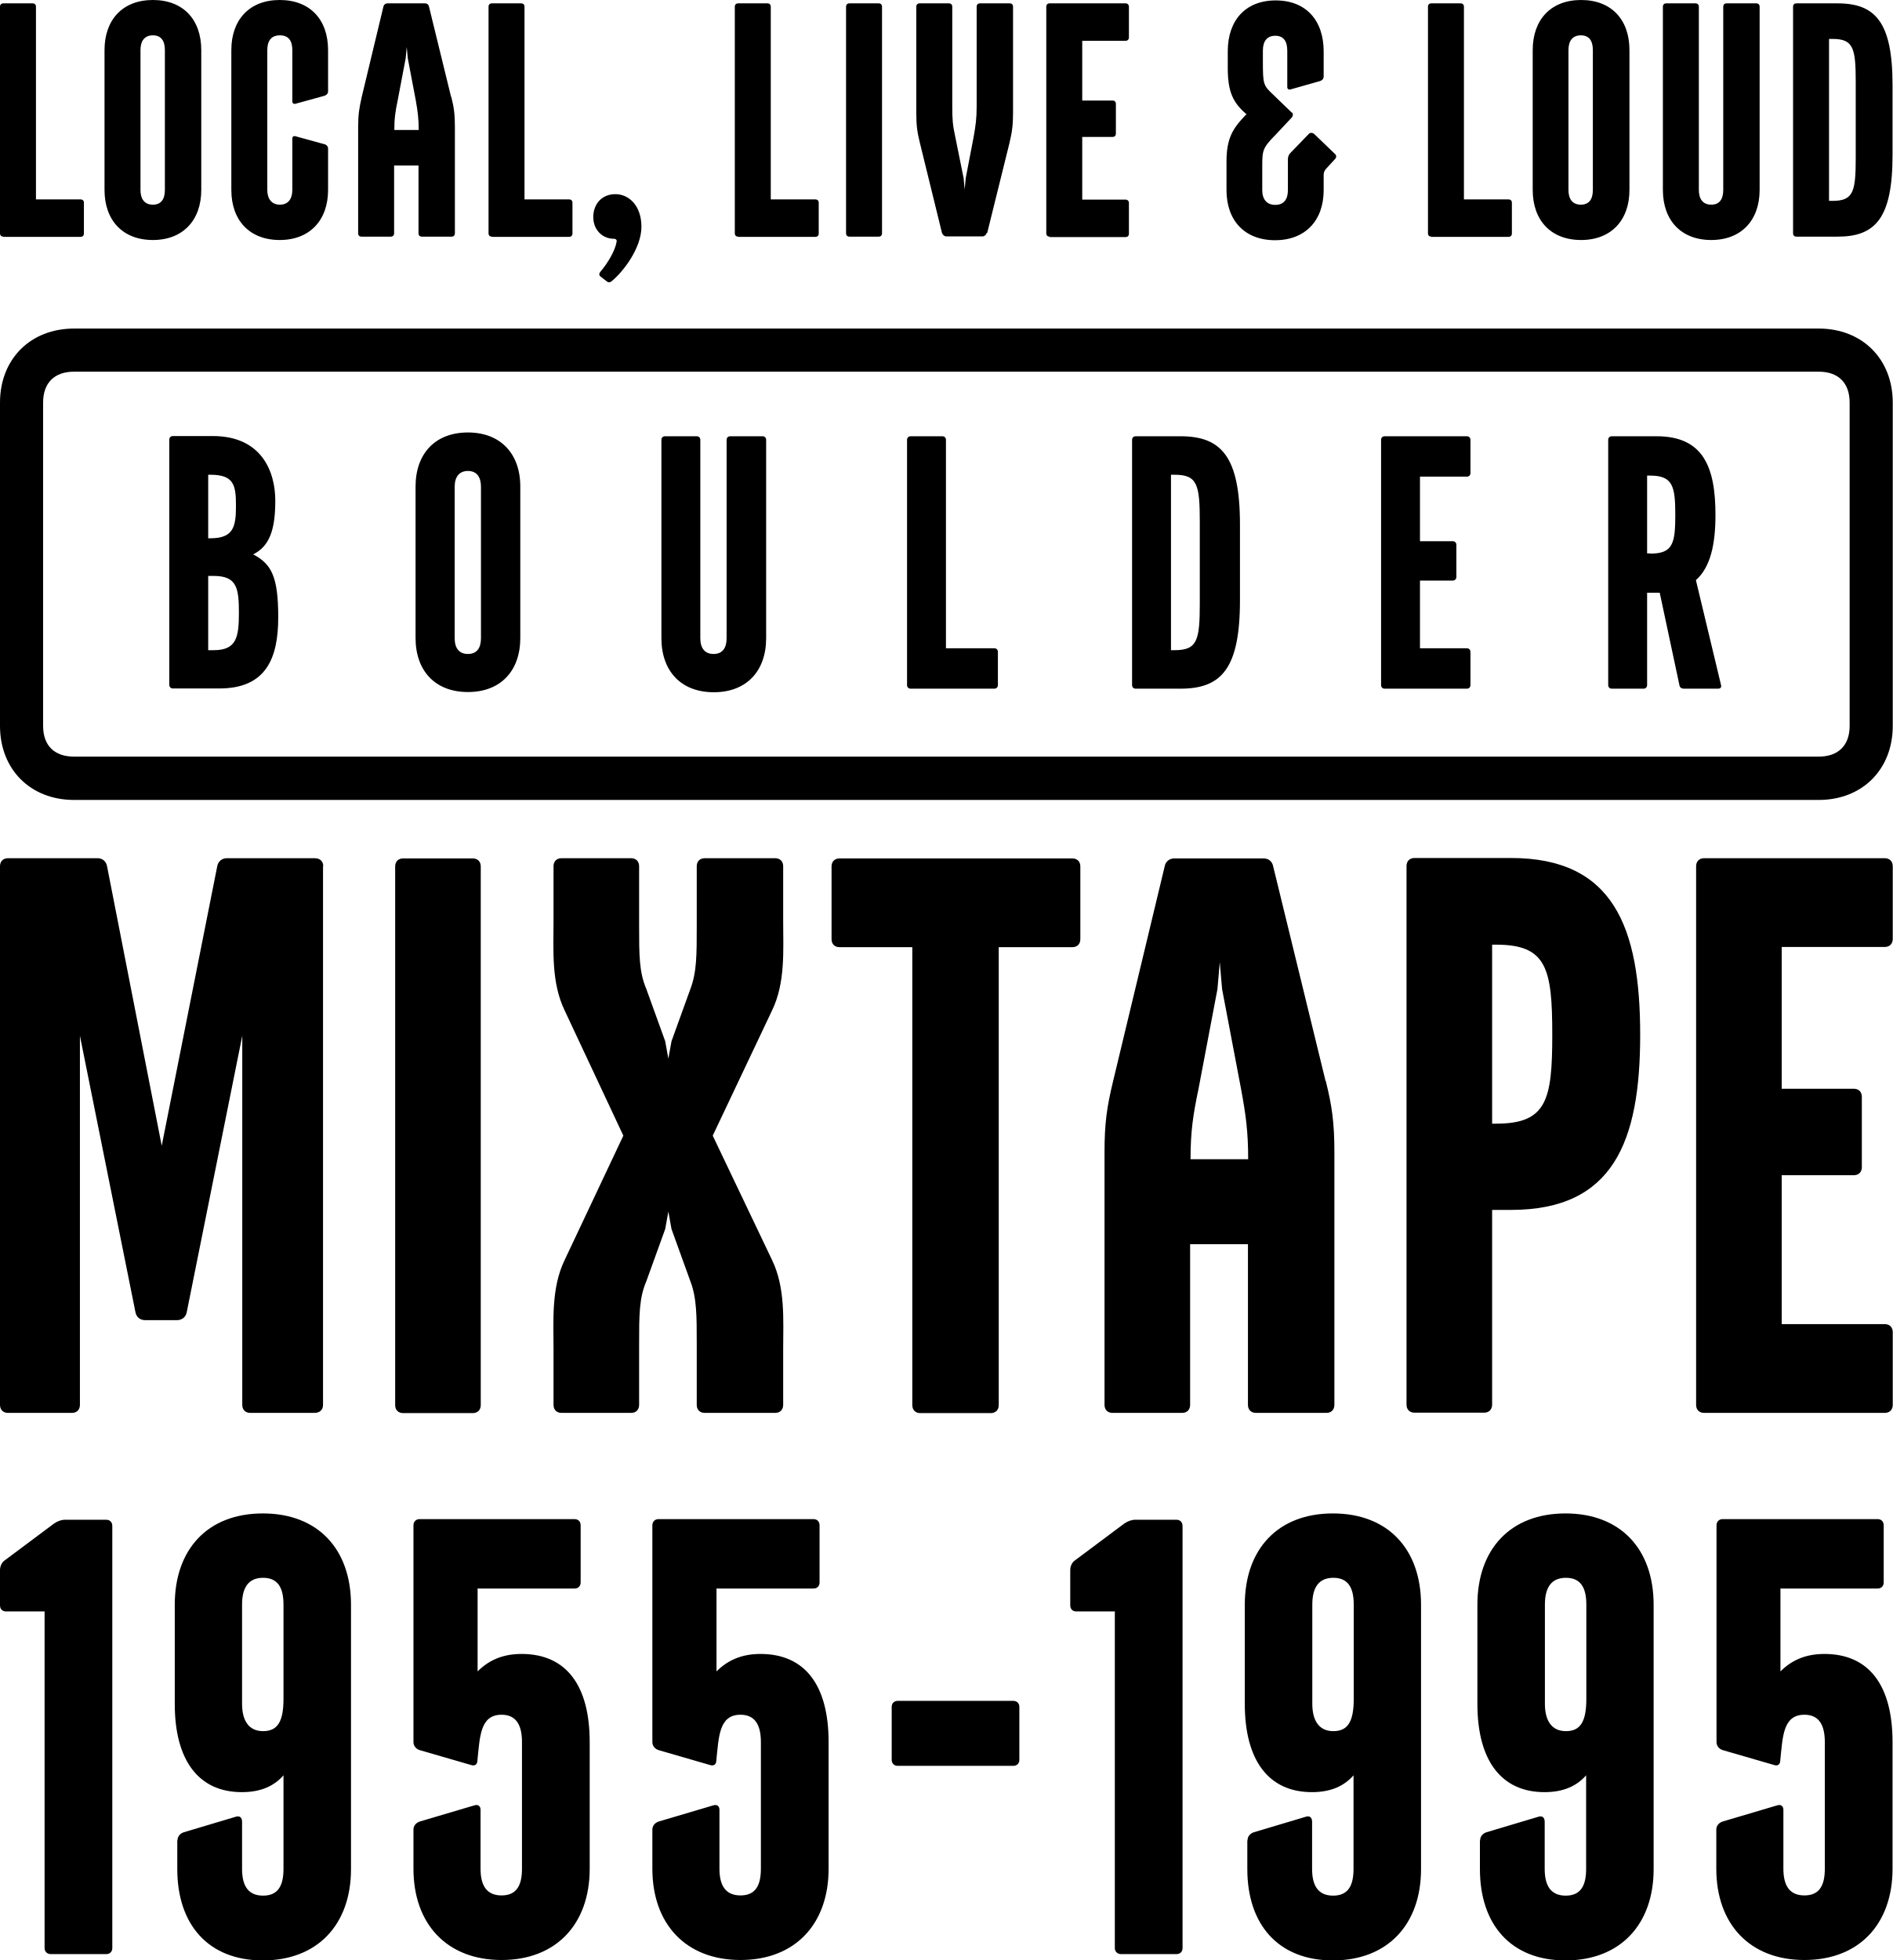
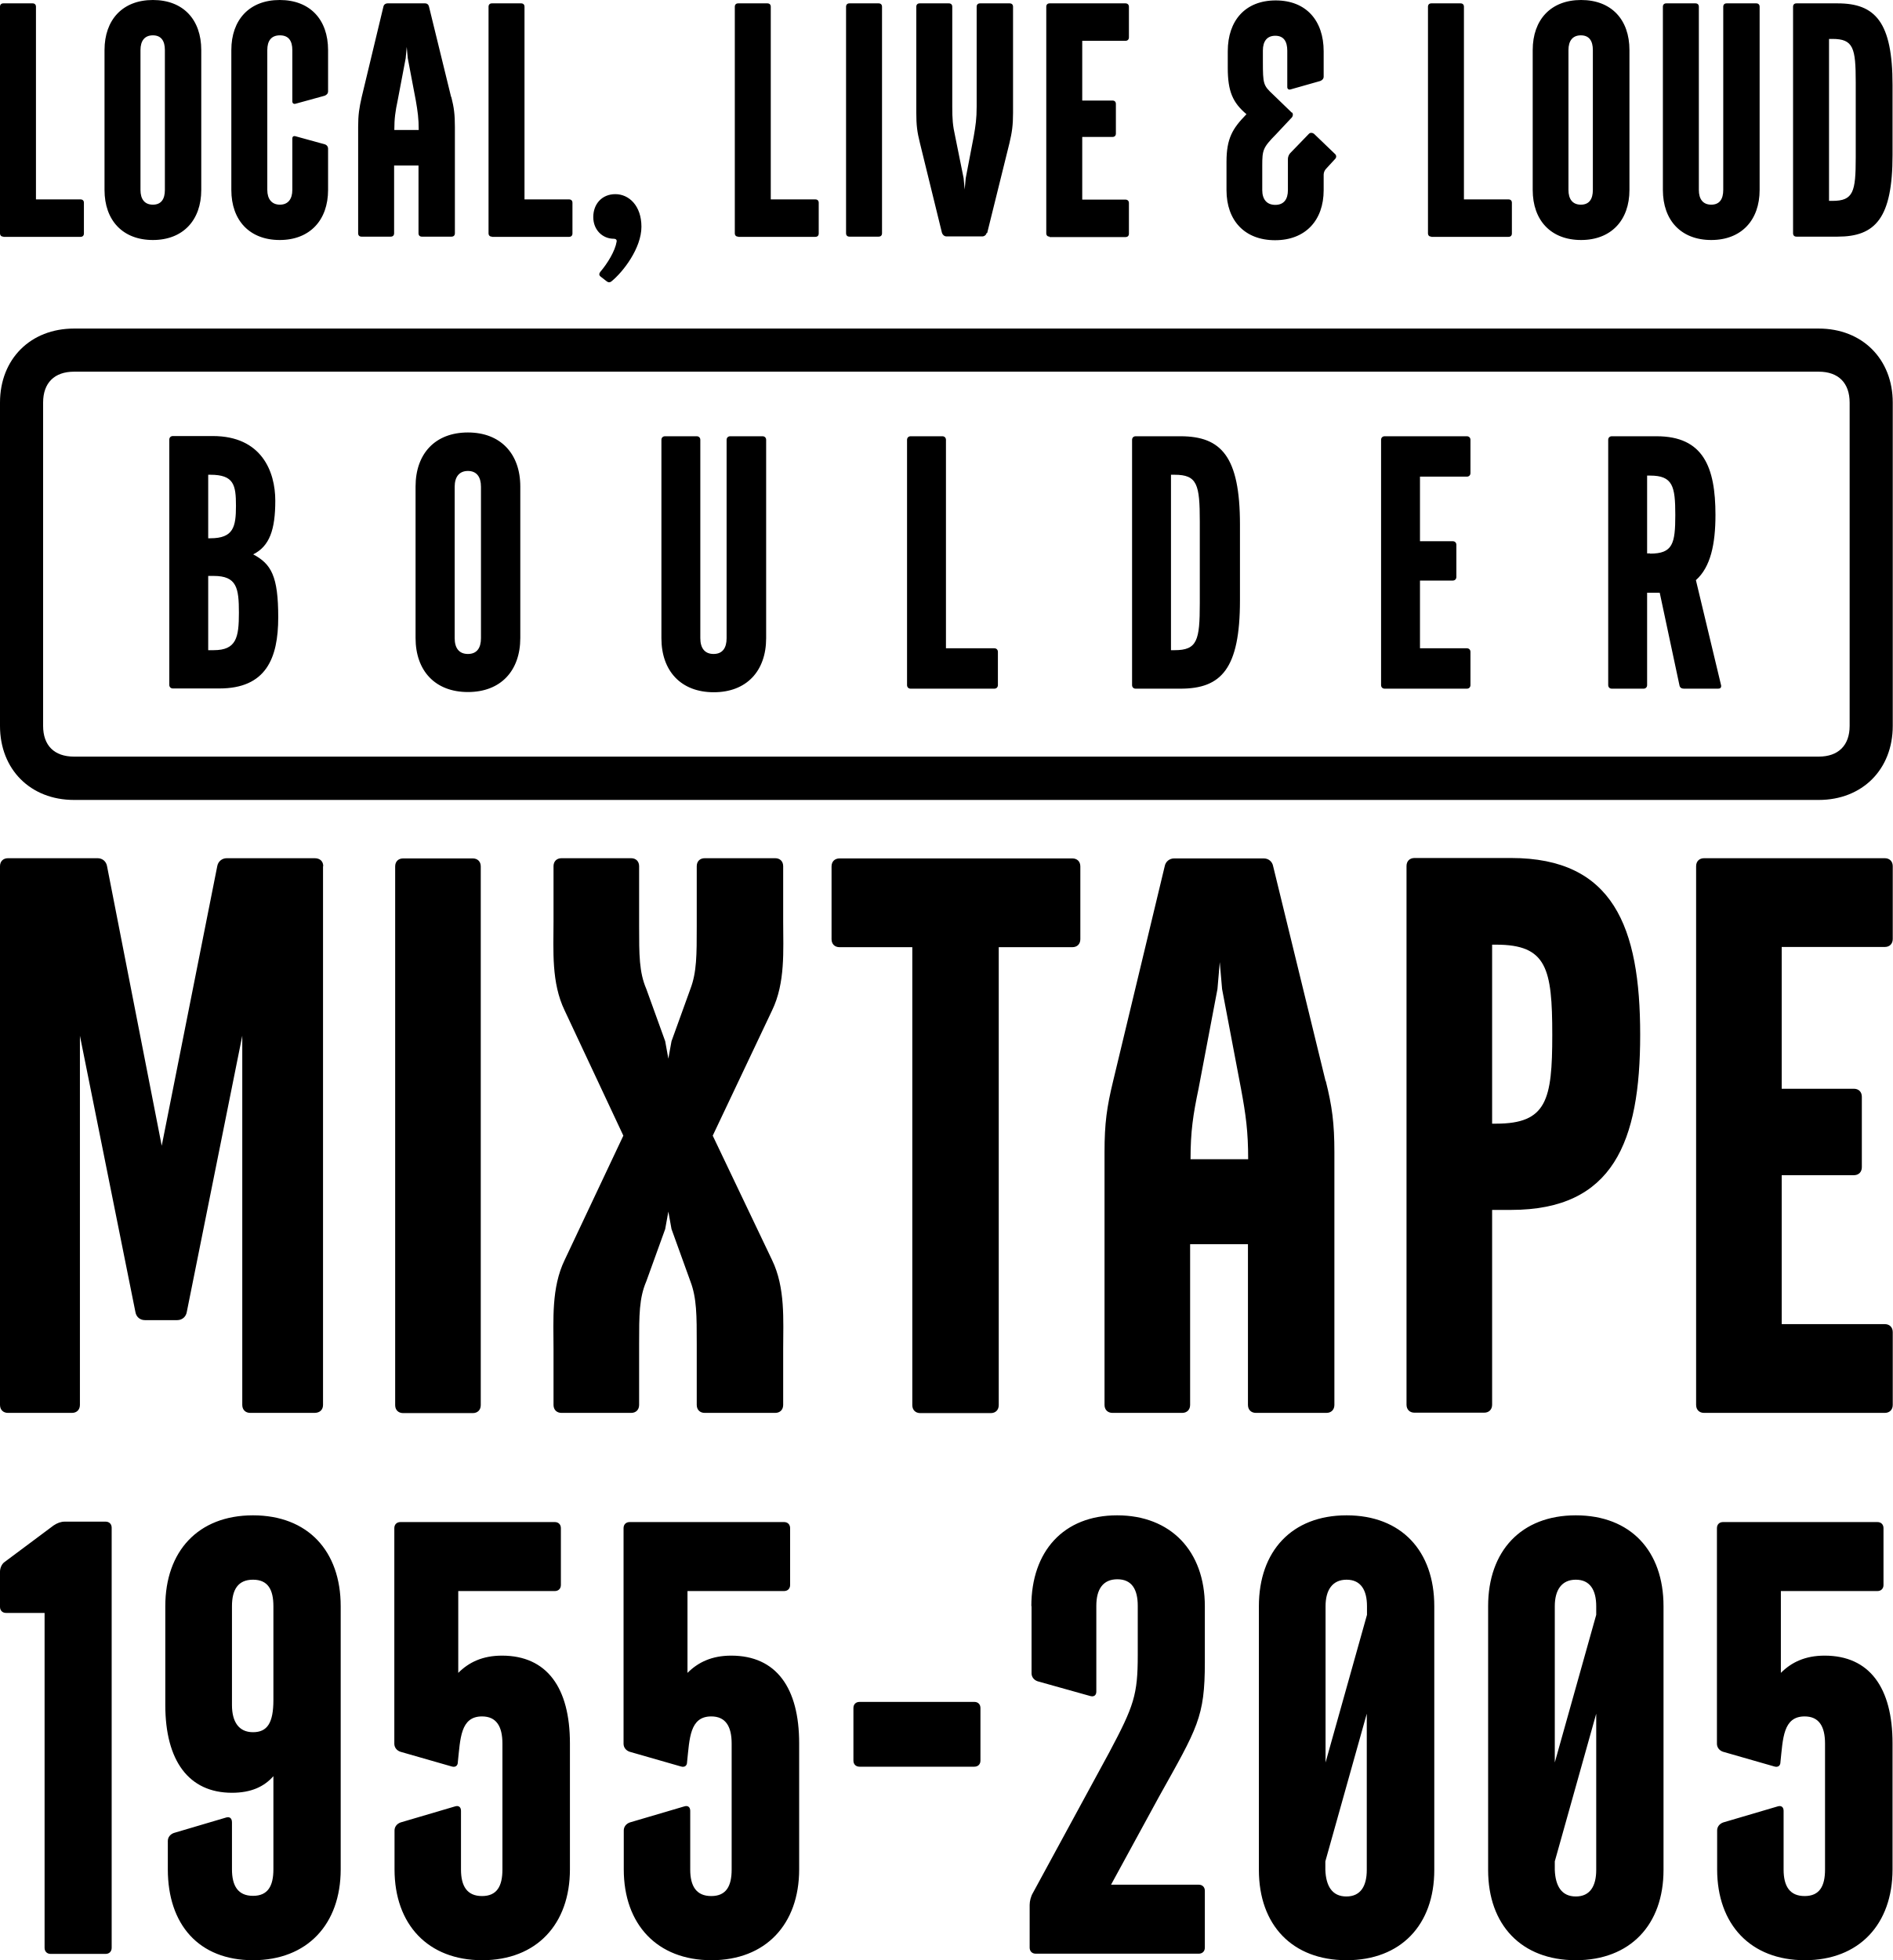
<svg xmlns="http://www.w3.org/2000/svg" xmlns:xlink="http://www.w3.org/1999/xlink" id="Layer_1" data-name="Layer 1" viewBox="0 0 900 931.8">
  <defs>
    <symbol id="Mixtape_Stacked_Lockup_L" data-name="Mixtape Stacked Lockup L" viewBox="0 0 900 931.8">
      <g>
-         <path d="M1.6,112.5c-1,0-1.6-.6-1.6-1.6V3.2c0-1,.6-1.6,1.6-1.6h13.9c1,0,1.6.6,1.6,1.6v91.6h21.2c1,0,1.6.6,1.6,1.6v14.6c0,1-.6,1.6-1.6,1.6H1.6ZM49.7,90.3V23.8c0-14.4,8.6-23.8,23-23.8s23,9.3,23,23.8v66.5c0,14.4-8.7,23.8-23,23.8s-23-9.3-23-23.8ZM78.4,90.3V23.8c0-4.3-1.7-7-5.7-7s-5.9,2.7-5.9,7v66.5c0,4.3,1.9,7,5.9,7s5.7-2.7,5.7-7ZM154.4,68.6c1,.3,1.6,1.1,1.6,2.1v19.6c0,14.4-8.7,23.8-23,23.8s-23-9.3-23-23.8V23.8c0-14.4,8.6-23.8,23-23.8s23,9.3,23,23.8v19.6c0,1-.6,1.7-1.6,2.1l-13.8,3.8c-.9.3-1.6-.2-1.6-1.1v-24.4c0-4.3-1.7-7-5.9-7s-6,2.7-6,7v66.5c0,4.3,2.1,7,6,7s5.9-2.7,5.9-7v-24.4c0-1,.6-1.4,1.6-1.1l13.8,3.8ZM214.6,46.1c1.3,5.1,1.7,8.4,1.7,14.3v50.5c0,1-.6,1.6-1.6,1.6h-14.1c-1,0-1.6-.6-1.6-1.6v-32.2h-11.6v32.2c0,1-.6,1.6-1.6,1.6h-13.9c-1,0-1.6-.6-1.6-1.6v-50.5c0-5.9.5-9,1.7-14.3l10.3-42.9c.2-1,1-1.6,1.9-1.6h17.9c1,0,1.7.6,1.9,1.6l10.5,42.9ZM199.1,61.8c0-5.5-.5-8.9-1.4-14.1l-3.8-20-.5-5.4-.5,5.4-3.8,20c-1.1,5.2-1.6,8.6-1.6,14.1h11.6ZM233.9,112.5c-1,0-1.6-.6-1.6-1.6V3.2c0-1,.6-1.6,1.6-1.6h13.9c1,0,1.6.6,1.6,1.6v91.6h21.2c1,0,1.6.6,1.6,1.6v14.6c0,1-.6,1.6-1.6,1.6h-36.7ZM285.6,131.5c-.8-.6-.8-1.4-.2-2.2,3.5-4.1,7.1-10,7.8-14.4.2-1-.5-1.4-1.4-1.4-5.2,0-9.7-4.1-9.7-10.3s4.1-10.9,10.5-10.9,12.4,5.4,12.4,15.5-8.6,21.4-14.3,26c-.8.6-1.6.5-2.4-.2l-2.7-2.1ZM351,112.5c-1,0-1.6-.6-1.6-1.6V3.2c0-1,.6-1.6,1.6-1.6h13.9c1,0,1.6.6,1.6,1.6v91.6h21.2c1,0,1.6.6,1.6,1.6v14.6c0,1-.6,1.6-1.6,1.6h-36.7ZM403.9,112.5c-1,0-1.6-.6-1.6-1.6V3.2c0-1,.6-1.6,1.6-1.6h13.9c1,0,1.6.6,1.6,1.6v107.7c0,1-.6,1.6-1.6,1.6h-13.9ZM469.2,110.7c-.3,1-1.1,1.7-2.2,1.7h-16.9c-1.1,0-1.9-.8-2.2-1.7l-10.5-42.8c-1.3-5.2-1.7-8.4-1.7-14.3V3.2c0-1,.6-1.6,1.6-1.6h13.9c1,0,1.6.6,1.6,1.6v47.4c0,5.9.2,9,1.4,14.3l4,19.8.5,5.4.5-5.4,3.8-19.8c.9-5.2,1.4-8.4,1.4-14.3V3.2c0-1,.6-1.6,1.6-1.6h14.1c1,0,1.6.6,1.6,1.6v50.5c0,5.9-.5,9.2-1.7,14.3l-10.6,42.8ZM499.1,112.5c-1,0-1.6-.6-1.6-1.6V3.2c0-1,.6-1.6,1.6-1.6h36.1c.9,0,1.6.6,1.6,1.6v14.6c0,.9-.6,1.6-1.6,1.6h-20.6v28.4h14.4c1,0,1.6.6,1.6,1.6v14.1c0,1-.6,1.6-1.6,1.6h-14.4v29.8h20.6c.9,0,1.6.6,1.6,1.6v14.6c0,1-.6,1.6-1.6,1.6h-36.1ZM614.3,53.4c.6.6.6,1.6,0,2.4l-7.6,8.1c-6.2,6.3-6.5,7.4-6.5,14.9v11.6c0,4.3,2.1,7,6.2,7s6-2.7,6-7v-14.9c0-.9.5-2.1,1.1-2.7l8.9-9.2c.6-.6,1.6-.6,2.4,0l10.1,9.7c.6.6.6,1.6,0,2.2l-4.4,4.8c-.6.6-1.1,1.7-1.1,2.7v7.4c0,14.4-8.7,23.8-23.1,23.8s-23.1-9.3-23.1-23.8v-13.5c0-11.1,2.9-15.8,9.2-22.3l.3-.3c-6.5-5.5-8.9-10.8-8.9-22v-7.9c0-14.7,8.4-24.2,22.8-24.2s22.8,9.5,22.8,24.2v12c0,1-.6,1.7-1.6,2.1l-14.1,4c-.9.3-1.6-.2-1.6-1.1v-17.3c0-4.4-1.7-7.1-5.7-7.1s-5.9,2.7-5.9,7v5.2c0,10.8.2,11.4,4.8,15.7l9,8.7ZM680.6,112.5c-1,0-1.6-.6-1.6-1.6V3.2c0-1,.6-1.6,1.6-1.6h13.9c1,0,1.6.6,1.6,1.6v91.6h21.2c1,0,1.6.6,1.6,1.6v14.6c0,1-.6,1.6-1.6,1.6h-36.7ZM728.8,90.3V23.8c0-14.4,8.6-23.8,23-23.8s23,9.3,23,23.8v66.5c0,14.4-8.7,23.8-23,23.8s-23-9.3-23-23.8ZM757.4,90.3V23.8c0-4.3-1.7-7-5.7-7s-5.9,2.7-5.9,7v66.5c0,4.3,1.9,7,5.9,7s5.7-2.7,5.7-7ZM835.1,1.6c1,0,1.6.6,1.6,1.6v87.1c0,14.4-8.7,23.8-23,23.8s-23-9.3-23-23.8V3.2c0-1,.6-1.6,1.6-1.6h13.9c1,0,1.6.6,1.6,1.6v87.1c0,4.3,1.9,7,5.9,7s5.7-2.7,5.7-7V3.2c0-1,.6-1.6,1.6-1.6h14.1ZM852.6,3.2c0-1,.6-1.6,1.6-1.6h19.6c17.9,0,26.1,8.9,26.1,38.8v33.3c0,30.1-8.2,38.8-26.1,38.8h-19.6c-1,0-1.6-.6-1.6-1.6V3.2ZM869.7,95.5h1.6c10,0,11.1-4.3,11.1-20.6v-35.8c0-16.3-1.1-20.6-11.1-20.6h-1.6v77ZM21.2,766.1H2.9c-1.8,0-2.9-1.2-2.9-2.9v-16.8c0-1.8.9-3.8,2.4-4.7l23.3-17.4c1.8-1.2,3.5-1.8,5.3-1.8h19.5c1.8,0,2.9,1.2,2.9,3v200.6c0,1.8-1.2,2.9-2.9,2.9h-26.3c-1.8,0-3-1.2-3-2.9v-159.9ZM84.4,874.9c0-1.8,1.2-3.2,2.9-3.8l24.8-7.4c1.8-.6,3,.3,3,2.4v22.4c0,8,2.9,12.7,10,12.7s9.7-4.7,9.7-12.7v-44.5c-4.4,5-10.6,8-19.8,8-20.7,0-31.9-15.3-31.9-41.9v-47.2c0-26.3,15.6-43.4,41.9-43.4s41.9,17.1,41.9,43.4v125.7c0,26.3-15.9,43.4-41.9,43.4s-40.7-17.1-40.7-43.4v-13.6ZM134.8,807.6v-44.8c0-8-2.7-12.7-9.7-12.7s-10,4.7-10,12.7v47.2c0,8,3.2,13,10,13s9.7-4.4,9.7-15.3ZM227.1,755.4v39.2c5-5,11.5-8.3,20.9-8.3,21.5,0,32.4,15.3,32.4,41.9v60.2c0,26.3-15.9,43.4-41.9,43.4s-41.9-17.1-41.9-43.4v-18.6c0-1.8,1.2-3.2,2.9-3.8l26-7.7c1.8-.6,3,.3,3,2.1v28c0,8,2.9,12.7,10,12.7s9.7-4.7,9.7-12.7v-60.2c0-8.3-2.9-13-9.7-13-10.3,0-10.3,10.6-11.5,21.8,0,1.8-1.2,2.7-3,2.1l-24.5-7.1c-1.8-.6-2.9-2.1-2.9-3.8v-103c0-1.8,1.2-3,2.9-3h73.7c1.8,0,2.9,1.2,2.9,3v27.1c0,1.8-1.2,2.9-2.9,2.9h-46.3ZM340.7,755.4v39.2c5-5,11.5-8.3,20.9-8.3,21.5,0,32.4,15.3,32.4,41.9v60.2c0,26.3-15.9,43.4-41.9,43.4s-41.9-17.1-41.9-43.4v-18.6c0-1.8,1.2-3.2,2.9-3.8l26-7.7c1.8-.6,3,.3,3,2.1v28c0,8,2.9,12.7,10,12.7s9.7-4.7,9.7-12.7v-60.2c0-8.3-2.9-13-9.7-13-10.3,0-10.3,10.6-11.5,21.8,0,1.8-1.2,2.7-3,2.1l-24.5-7.1c-1.8-.6-2.9-2.1-2.9-3.8v-103c0-1.8,1.2-3,2.9-3h73.7c1.8,0,2.9,1.2,2.9,3v27.1c0,1.8-1.2,2.9-2.9,2.9h-46.3ZM484.7,836.6c0,1.8-1.2,2.9-2.9,2.9h-54.9c-1.8,0-2.9-1.2-2.9-2.9v-25.1c0-1.8,1.2-2.9,2.9-2.9h54.9c1.8,0,2.9,1.2,2.9,2.9v25.1ZM530.1,766.1h-18.3c-1.8,0-2.9-1.2-2.9-2.9v-16.8c0-1.8.9-3.8,2.4-4.7l23.3-17.4c1.8-1.2,3.5-1.8,5.3-1.8h19.5c1.8,0,2.9,1.2,2.9,3v200.6c0,1.8-1.2,2.9-2.9,2.9h-26.3c-1.8,0-3-1.2-3-2.9v-159.9ZM593.2,874.9c0-1.8,1.2-3.2,2.9-3.8l24.8-7.4c1.8-.6,3,.3,3,2.4v22.4c0,8,2.9,12.7,10,12.7s9.7-4.7,9.7-12.7v-44.5c-4.4,5-10.6,8-19.8,8-20.7,0-31.9-15.3-31.9-41.9v-47.2c0-26.3,15.6-43.4,41.9-43.4s41.9,17.1,41.9,43.4v125.7c0,26.3-15.9,43.4-41.9,43.4s-40.7-17.1-40.7-43.4v-13.6ZM643.7,807.6v-44.8c0-8-2.7-12.7-9.7-12.7s-10,4.7-10,12.7v47.2c0,8,3.2,13,10,13s9.7-4.4,9.7-15.3ZM703.8,874.9c0-1.8,1.2-3.2,2.9-3.8l24.8-7.4c1.8-.6,3,.3,3,2.4v22.4c0,8,2.9,12.7,10,12.7s9.7-4.7,9.7-12.7v-44.5c-4.4,5-10.6,8-19.8,8-20.7,0-31.9-15.3-31.9-41.9v-47.2c0-26.3,15.6-43.4,41.9-43.4s41.9,17.1,41.9,43.4v125.7c0,26.3-15.9,43.4-41.9,43.4s-40.7-17.1-40.7-43.4v-13.6ZM754.3,807.6v-44.8c0-8-2.7-12.7-9.7-12.7s-10,4.7-10,12.7v47.2c0,8,3.2,13,10,13s9.7-4.4,9.7-15.3ZM846.6,755.4v39.2c5-5,11.5-8.3,20.9-8.3,21.5,0,32.4,15.3,32.4,41.9v60.2c0,26.3-15.9,43.4-41.9,43.4s-41.9-17.1-41.9-43.4v-18.6c0-1.8,1.2-3.2,2.9-3.8l26-7.7c1.8-.6,3,.3,3,2.1v28c0,8,2.9,12.7,10,12.7s9.7-4.7,9.7-12.7v-60.2c0-8.3-2.9-13-9.7-13-10.3,0-10.3,10.6-11.5,21.8,0,1.8-1.2,2.7-2.9,2.1l-24.5-7.1c-1.8-.6-2.9-2.1-2.9-3.8v-103c0-1.8,1.2-3,2.9-3h73.7c1.8,0,2.9,1.2,2.9,3v27.1c0,1.8-1.2,2.9-2.9,2.9h-46.3Z" />
+         <path d="M1.6,112.5c-1,0-1.6-.6-1.6-1.6V3.2c0-1,.6-1.6,1.6-1.6h13.9c1,0,1.6.6,1.6,1.6v91.6h21.2c1,0,1.6.6,1.6,1.6v14.6c0,1-.6,1.6-1.6,1.6H1.6ZM49.7,90.3V23.8c0-14.4,8.6-23.8,23-23.8s23,9.3,23,23.8v66.5c0,14.4-8.7,23.8-23,23.8s-23-9.3-23-23.8ZM78.4,90.3V23.8c0-4.3-1.7-7-5.7-7s-5.9,2.7-5.9,7v66.5c0,4.3,1.9,7,5.9,7s5.7-2.7,5.7-7ZM154.4,68.6c1,.3,1.6,1.1,1.6,2.1v19.6c0,14.4-8.7,23.8-23,23.8s-23-9.3-23-23.8V23.8c0-14.4,8.6-23.8,23-23.8s23,9.3,23,23.8v19.6c0,1-.6,1.7-1.6,2.1l-13.8,3.8c-.9.3-1.6-.2-1.6-1.1v-24.4c0-4.3-1.7-7-5.9-7s-6,2.7-6,7v66.5c0,4.3,2.1,7,6,7s5.9-2.7,5.9-7v-24.4c0-1,.6-1.4,1.6-1.1l13.8,3.8ZM214.6,46.1c1.3,5.1,1.7,8.4,1.7,14.3v50.5c0,1-.6,1.6-1.6,1.6h-14.1c-1,0-1.6-.6-1.6-1.6v-32.2h-11.6v32.2c0,1-.6,1.6-1.6,1.6h-13.9c-1,0-1.6-.6-1.6-1.6v-50.5c0-5.9.5-9,1.7-14.3l10.3-42.9c.2-1,1-1.6,1.9-1.6h17.9c1,0,1.7.6,1.9,1.6l10.5,42.9ZM199.1,61.8c0-5.5-.5-8.9-1.4-14.1l-3.8-20-.5-5.4-.5,5.4-3.8,20c-1.1,5.2-1.6,8.6-1.6,14.1h11.6ZM233.9,112.5c-1,0-1.6-.6-1.6-1.6V3.2c0-1,.6-1.6,1.6-1.6h13.9c1,0,1.6.6,1.6,1.6v91.6h21.2c1,0,1.6.6,1.6,1.6v14.6c0,1-.6,1.6-1.6,1.6h-36.7ZM285.6,131.5c-.8-.6-.8-1.4-.2-2.2,3.5-4.1,7.1-10,7.8-14.4.2-1-.5-1.4-1.4-1.4-5.2,0-9.7-4.1-9.7-10.3s4.1-10.9,10.5-10.9,12.4,5.4,12.4,15.5-8.6,21.4-14.3,26c-.8.6-1.6.5-2.4-.2l-2.7-2.1ZM351,112.5c-1,0-1.6-.6-1.6-1.6V3.2c0-1,.6-1.6,1.6-1.6h13.9c1,0,1.6.6,1.6,1.6v91.6h21.2c1,0,1.6.6,1.6,1.6v14.6c0,1-.6,1.6-1.6,1.6h-36.7ZM403.9,112.5c-1,0-1.6-.6-1.6-1.6V3.2c0-1,.6-1.6,1.6-1.6h13.9c1,0,1.6.6,1.6,1.6v107.7c0,1-.6,1.6-1.6,1.6h-13.9ZM469.2,110.7c-.3,1-1.1,1.7-2.2,1.7h-16.9c-1.1,0-1.9-.8-2.2-1.7l-10.5-42.8c-1.3-5.2-1.7-8.4-1.7-14.3V3.2c0-1,.6-1.6,1.6-1.6h13.9c1,0,1.6.6,1.6,1.6v47.4c0,5.9.2,9,1.4,14.3l4,19.8.5,5.4.5-5.4,3.8-19.8c.9-5.2,1.4-8.4,1.4-14.3V3.2c0-1,.6-1.6,1.6-1.6h14.1c1,0,1.6.6,1.6,1.6v50.5c0,5.9-.5,9.2-1.7,14.3l-10.6,42.8ZM499.1,112.5c-1,0-1.6-.6-1.6-1.6V3.2c0-1,.6-1.6,1.6-1.6h36.1c.9,0,1.6.6,1.6,1.6v14.6c0,.9-.6,1.6-1.6,1.6h-20.6v28.4h14.4c1,0,1.6.6,1.6,1.6v14.1c0,1-.6,1.6-1.6,1.6h-14.4v29.8h20.6c.9,0,1.6.6,1.6,1.6v14.6c0,1-.6,1.6-1.6,1.6h-36.1ZM614.3,53.4c.6.6.6,1.6,0,2.4l-7.6,8.1c-6.2,6.3-6.5,7.4-6.5,14.9v11.6c0,4.3,2.1,7,6.2,7s6-2.7,6-7v-14.9c0-.9.5-2.1,1.1-2.7l8.9-9.2c.6-.6,1.6-.6,2.4,0l10.1,9.7c.6.6.6,1.6,0,2.2l-4.4,4.8c-.6.6-1.1,1.7-1.1,2.7v7.4c0,14.4-8.7,23.8-23.1,23.8s-23.1-9.3-23.1-23.8v-13.5c0-11.1,2.9-15.8,9.2-22.3l.3-.3c-6.5-5.5-8.9-10.8-8.9-22v-7.9c0-14.7,8.4-24.2,22.8-24.2s22.8,9.5,22.8,24.2v12c0,1-.6,1.7-1.6,2.1l-14.1,4c-.9.3-1.6-.2-1.6-1.1v-17.3c0-4.4-1.7-7.1-5.7-7.1s-5.9,2.7-5.9,7v5.2c0,10.8.2,11.4,4.8,15.7l9,8.7ZM680.6,112.5c-1,0-1.6-.6-1.6-1.6V3.2c0-1,.6-1.6,1.6-1.6h13.9c1,0,1.6.6,1.6,1.6v91.6h21.2c1,0,1.6.6,1.6,1.6v14.6c0,1-.6,1.6-1.6,1.6h-36.7ZM728.8,90.3V23.8c0-14.4,8.6-23.8,23-23.8s23,9.3,23,23.8v66.5c0,14.4-8.7,23.8-23,23.8s-23-9.3-23-23.8ZM757.4,90.3V23.8c0-4.3-1.7-7-5.7-7s-5.9,2.7-5.9,7v66.5c0,4.3,1.9,7,5.9,7s5.7-2.7,5.7-7ZM835.1,1.6c1,0,1.6.6,1.6,1.6v87.1c0,14.4-8.7,23.8-23,23.8s-23-9.3-23-23.8V3.2c0-1,.6-1.6,1.6-1.6h13.9c1,0,1.6.6,1.6,1.6v87.1c0,4.3,1.9,7,5.9,7s5.7-2.7,5.7-7V3.2c0-1,.6-1.6,1.6-1.6h14.1ZM852.6,3.2c0-1,.6-1.6,1.6-1.6h19.6c17.9,0,26.1,8.9,26.1,38.8v33.3c0,30.1-8.2,38.8-26.1,38.8h-19.6c-1,0-1.6-.6-1.6-1.6V3.2ZM869.7,95.5h1.6c10,0,11.1-4.3,11.1-20.6v-35.8c0-16.3-1.1-20.6-11.1-20.6h-1.6v77ZM21.1,766.8H2.9c-1.8,0-2.9-1.2-2.9-2.9v-16.7c0-1.8.9-3.8,2.3-4.7l23.2-17.3c1.8-1.2,3.5-1.8,5.3-1.8h19.4c1.8,0,2.9,1.2,2.9,2.9v199.7c0,1.8-1.2,2.9-2.9,2.9h-26.1c-1.8,0-2.9-1.2-2.9-2.9v-159.2ZM79.8,875.2c0-1.8,1.2-3.2,2.9-3.8l24.7-7.3c1.8-.6,2.9.3,2.9,2.3v22.3c0,7.9,2.9,12.6,10,12.6s9.7-4.7,9.7-12.6v-44.3c-4.4,5-10.6,7.9-19.7,7.9-20.6,0-31.7-15.3-31.7-41.7v-47c0-26.1,15.6-43.2,41.7-43.2s41.7,17,41.7,43.2v125.1c0,26.1-15.9,43.2-41.7,43.2s-40.5-17-40.5-43.2v-13.5ZM130,808.2v-44.6c0-7.9-2.6-12.6-9.7-12.6s-10,4.7-10,12.6v47c0,7.9,3.2,12.9,10,12.9s9.7-4.4,9.7-15.3ZM217.9,756.2v39.1c5-5,11.5-8.2,20.8-8.2,21.4,0,32.3,15.3,32.3,41.7v59.9c0,26.1-15.9,43.2-41.7,43.2s-41.7-17-41.7-43.2v-18.5c0-1.8,1.2-3.2,2.9-3.8l25.8-7.6c1.8-.6,2.9.3,2.9,2.1v27.9c0,7.9,2.9,12.6,10,12.6s9.7-4.7,9.7-12.6v-59.9c0-8.2-2.9-12.9-9.7-12.9-10.3,0-10.3,10.6-11.5,21.7,0,1.8-1.2,2.6-2.9,2.1l-24.4-7c-1.8-.6-2.9-2.1-2.9-3.8v-102.5c0-1.8,1.2-2.9,2.9-2.9h73.4c1.8,0,2.9,1.2,2.9,2.9v27c0,1.8-1.2,2.9-2.9,2.9h-46.1ZM326.9,756.2v39.1c5-5,11.5-8.2,20.8-8.2,21.4,0,32.3,15.3,32.3,41.7v59.9c0,26.1-15.9,43.2-41.7,43.2s-41.7-17-41.7-43.2v-18.5c0-1.8,1.2-3.2,2.9-3.8l25.8-7.6c1.8-.6,2.9.3,2.9,2.1v27.9c0,7.9,2.9,12.6,10,12.6s9.7-4.7,9.7-12.6v-59.9c0-8.2-2.9-12.9-9.7-12.9-10.3,0-10.3,10.6-11.5,21.7,0,1.8-1.2,2.6-2.9,2.1l-24.4-7c-1.8-.6-2.9-2.1-2.9-3.8v-102.5c0-1.8,1.2-2.9,2.9-2.9h73.4c1.8,0,2.9,1.2,2.9,2.9v27c0,1.8-1.2,2.9-2.9,2.9h-46.1ZM466.2,837c0,1.8-1.2,2.9-2.9,2.9h-54.6c-1.8,0-2.9-1.2-2.9-2.9v-25c0-1.8,1.2-2.9,2.9-2.9h54.6c1.8,0,2.9,1.2,2.9,2.9v25ZM490.4,763.6c0-26.1,15.3-43.2,40.8-43.2s41.7,17,41.7,43.2v26.7c0,26.1-3.5,31.1-21.7,63.7l-22.9,42h41.7c1.8,0,2.9,1.2,2.9,2.9v27c0,1.8-1.2,2.9-2.9,2.9h-77.5c-1.8,0-2.9-1.2-2.9-2.9v-20.3c0-1.8.6-4.1,1.5-5.6l36.4-67c11.7-22,13.5-27.3,13.5-46.1v-23.5c0-7.9-2.9-12.6-9.7-12.6s-10,4.7-10,12.6v40.8c0,1.8-1.2,2.6-2.9,2.1l-25-7c-1.8-.6-2.9-2.1-2.9-3.8v-32ZM598.6,889v-125.4c0-26.1,15.6-43.2,41.7-43.2s41.7,17,41.7,43.2v125.4c0,26.1-15.9,42.9-41.7,42.9s-41.7-16.7-41.7-42.9ZM630.3,837.9l19.7-70.2v-4.1c0-7.6-2.9-12.6-9.7-12.6s-10,5-10,12.6v74.3ZM649.9,889v-74.3l-19.7,70.2v4.1c.3,7.6,3.2,12.6,10,12.6s9.7-5,9.7-12.6ZM707.6,889v-125.4c0-26.1,15.6-43.2,41.7-43.2s41.7,17,41.7,43.2v125.4c0,26.1-15.9,42.9-41.7,42.9s-41.7-16.7-41.7-42.9ZM739.3,837.9l19.7-70.2v-4.1c0-7.6-2.9-12.6-9.7-12.6s-10,5-10,12.6v74.3ZM759,889v-74.3l-19.7,70.2v4.1c.3,7.6,3.2,12.6,10,12.6s9.7-5,9.7-12.6ZM846.8,756.2v39.1c5-5,11.5-8.2,20.8-8.2,21.4,0,32.3,15.3,32.3,41.7v59.9c0,26.1-15.9,43.2-41.7,43.2s-41.7-17-41.7-43.2v-18.5c0-1.8,1.2-3.2,2.9-3.8l25.8-7.6c1.8-.6,2.9.3,2.9,2.1v27.9c0,7.9,2.9,12.6,10,12.6s9.7-4.7,9.7-12.6v-59.9c0-8.2-2.9-12.9-9.7-12.9-10.3,0-10.3,10.6-11.5,21.7,0,1.8-1.2,2.6-2.9,2.1l-24.4-7c-1.8-.6-2.9-2.1-2.9-3.8v-102.5c0-1.8,1.2-2.9,2.9-2.9h73.4c1.8,0,2.9,1.2,2.9,2.9v27c0,1.8-1.2,2.9-2.9,2.9h-46.1Z" />
        <g>
          <path d="M153.6,411.8v256.1c0,2.3-1.5,3.8-4.1,3.8h-30.5c-2.3,0-3.8-1.5-3.8-3.8v-175.5l-26.4,131.4c-.4,2.3-2.3,3.8-4.5,3.8h-15.4c-2.3,0-4.1-1.5-4.5-3.8l-26.4-131.4v175.5c0,2.3-1.5,3.8-3.8,3.8H3.8c-2.3,0-3.8-1.5-3.8-3.8v-256.1c0-2.3,1.5-3.8,3.8-3.8h42.6c2.3,0,4.1,1.5,4.5,3.8l26,132.9,26.4-132.9c.4-2.3,2.3-3.8,4.5-3.8h41.8c2.6,0,4.1,1.5,4.1,3.8ZM224.8,408.1h-33.1c-2.3,0-3.8,1.5-3.8,3.8v256.1c0,2.3,1.5,3.8,3.8,3.8h33.1c2.3,0,3.8-1.5,3.8-3.8v-256.1c0-2.3-1.5-3.8-3.8-3.8ZM372.4,438.2v-26.4c0-2.3-1.5-3.8-3.8-3.8h-33.5c-2.3,0-3.8,1.5-3.8,3.8v28.6c0,13.6,0,21.8-3,29.7l-9,24.9-1.5,8.3-1.5-8.3-9-24.9c-3.4-7.9-3.4-16.2-3.4-29.7v-28.6c0-2.3-1.5-3.8-3.8-3.8h-33.1c-2.3,0-3.8,1.5-3.8,3.8v26.4c0,13.6-1.1,29,5.3,42.2l27.9,59.5-27.9,59.1c-6.4,13.2-5.3,28.6-5.3,42.2v26.7c0,2.3,1.5,3.8,3.8,3.8h33.1c2.3,0,3.8-1.5,3.8-3.8v-29c0-13.6,0-21.8,3.4-29.7l9-24.9,1.5-8.3,1.5,8.3,9,24.9c3,7.9,3,16.2,3,29.7v29c0,2.3,1.5,3.8,3.8,3.8h33.5c2.3,0,3.8-1.5,3.8-3.8v-26.7c0-13.6,1.1-29-5.3-42.2l-28.2-59.1,28.2-59.5c6.4-13.2,5.3-28.6,5.3-42.2ZM509.9,408.1h-110.7c-2.3,0-3.8,1.5-3.8,3.8v34.6c0,2.3,1.5,3.8,3.8,3.8h34.6v217.7c0,2.3,1.5,3.8,3.8,3.8h33.5c2.3,0,3.8-1.5,3.8-3.8v-217.7h35c2.3,0,3.8-1.5,3.8-3.8v-34.6c0-2.3-1.5-3.8-3.8-3.8ZM630.4,513.9c3,12,4.1,20,4.1,33.9v120.1c0,2.3-1.5,3.8-3.8,3.8h-33.5c-2.3,0-3.8-1.5-3.8-3.8v-76.4h-27.5v76.4c0,2.3-1.5,3.8-3.8,3.8h-33.1c-2.3,0-3.8-1.5-3.8-3.8v-120.1c0-13.9,1.1-21.5,4.1-33.9l24.5-102c.4-2.3,2.3-3.8,4.5-3.8h42.6c2.3,0,4.1,1.5,4.5,3.8l24.9,102ZM593.5,551.1c0-13.2-1.1-21.1-3.4-33.5l-9-47.4-1.1-12.8-1.1,12.8-9,47.4c-2.6,12.4-3.8,20.3-3.8,33.5h27.5ZM779.9,492c0,50.8-12.8,83.2-61.4,83.2h-9v92.6c0,2.3-1.5,3.8-3.8,3.8h-33.1c-2.3,0-3.8-1.5-3.8-3.8v-256.1c0-2.3,1.5-3.8,3.8-3.8h45.9c48.6,0,61.4,32.8,61.4,84ZM738.1,492c0-31.6-2.6-42.9-26.7-42.9h-1.9v85.1h1.9c24.1,0,26.7-11.3,26.7-42.2ZM896.2,450.2c2.3,0,3.8-1.5,3.8-3.8v-34.6c0-2.3-1.5-3.8-3.8-3.8h-85.9c-2.3,0-3.8,1.5-3.8,3.8v256.1c0,2.3,1.5,3.8,3.8,3.8h85.9c2.3,0,3.8-1.5,3.8-3.8v-34.6c0-2.3-1.5-3.8-3.8-3.8h-49v-70.8h34.3c2.3,0,3.8-1.5,3.8-3.8v-33.5c0-2.3-1.5-3.8-3.8-3.8h-34.3v-67.4h49Z" />
          <path d="M864.8,380.3H35.2c-20.7,0-35.2-14.5-35.2-35.2v-153.7c0-20.7,14.5-35.2,35.2-35.2h829.6c20.7,0,35.2,14.5,35.2,35.2v153.7c0,20.7-14.5,35.2-35.2,35.2ZM35.2,176.7c-9.3,0-14.7,5.3-14.7,14.7v153.7c0,9.3,5.3,14.6,14.7,14.6h829.6c9.3,0,14.7-5.3,14.7-14.6v-153.7c0-9.3-5.3-14.7-14.7-14.7H35.2ZM120.3,263.6c7.9-3.9,10.6-11.8,10.6-25.6s-6.5-30.7-29.7-30.7h-19c-1,0-1.7.7-1.7,1.7v116.6c0,1,.7,1.7,1.7,1.7h22.1c22.1,0,28-14.2,28-33.8s-3.3-25.4-12-30ZM99,225.7h1c11.2,0,12.2,4.8,12.2,14.8s-1.2,15.4-12.2,15.4h-1v-30.2ZM101.6,309.1h-2.6v-35.3h2.6c11,0,12,5.7,12,17.5s-1.2,17.8-12,17.8ZM222.5,205.6c-15.6,0-24.9,10.1-24.9,25.7v72c0,15.6,9.3,25.7,24.9,25.7s24.9-10.1,24.9-25.7v-72c0-15.6-9.4-25.7-24.9-25.7ZM228.7,303.4c0,4.6-1.9,7.5-6.2,7.5s-6.3-2.9-6.3-7.5v-72c0-4.6,2.1-7.5,6.3-7.5s6.2,2.9,6.2,7.5v72ZM362.5,207.4h-15.3c-1,0-1.7.7-1.7,1.7v94.3c0,4.6-1.9,7.5-6.2,7.5s-6.3-2.9-6.3-7.5v-94.3c0-1-.7-1.7-1.7-1.7h-15.1c-1,0-1.7.7-1.7,1.7v94.3c0,15.6,9.3,25.7,24.9,25.7s24.9-10.1,24.9-25.7v-94.3c0-1-.7-1.7-1.7-1.7ZM472.8,308.2h-23v-99.1c0-1-.7-1.7-1.7-1.7h-15.1c-1,0-1.7.7-1.7,1.7v116.6c0,1,.7,1.7,1.7,1.7h39.8c1,0,1.7-.7,1.7-1.7v-15.8c0-1-.7-1.7-1.7-1.7ZM561.3,207.4h-21.3c-1,0-1.7.7-1.7,1.7v116.6c0,1,.7,1.7,1.7,1.7h21.3c19.4,0,28.3-9.4,28.3-42v-36c0-32.4-8.9-42-28.3-42ZM570.5,286.8c0,17.7-1.2,22.3-12,22.3h-1.7v-83.4h1.7c10.8,0,12,4.6,12,22.3v38.8ZM697.5,207.4h-39.1c-1,0-1.7.7-1.7,1.7v116.6c0,1,.7,1.7,1.7,1.7h39.1c1,0,1.7-.7,1.7-1.7v-15.8c0-1-.7-1.7-1.7-1.7h-22.3v-32.2h15.6c1,0,1.7-.7,1.7-1.7v-15.3c0-1-.7-1.7-1.7-1.7h-15.6v-30.7h22.3c1,0,1.7-.7,1.7-1.7v-15.8c0-1-.7-1.7-1.7-1.7ZM818.4,325.9l-12-50.1c7-6.2,9.3-17.2,9.3-31,0-22.8-5.8-37.4-28-37.4h-21.3c-1,0-1.7.7-1.7,1.7v116.6c0,1,.7,1.7,1.7,1.7h15.1c1,0,1.7-.7,1.7-1.7v-43.9h6l9.4,44.1c.2,1,1,1.5,2.1,1.5h16.3c1,0,1.5-.5,1.4-1.5ZM784.6,263.1h-1.4v-37h1.4c10.8,0,12,5,12,18.7s-1.2,18.4-12,18.4Z" />
        </g>
      </g>
    </symbol>
  </defs>
  <use width="900" height="931.8" xlink:href="#Mixtape_Stacked_Lockup_L" />
</svg>
